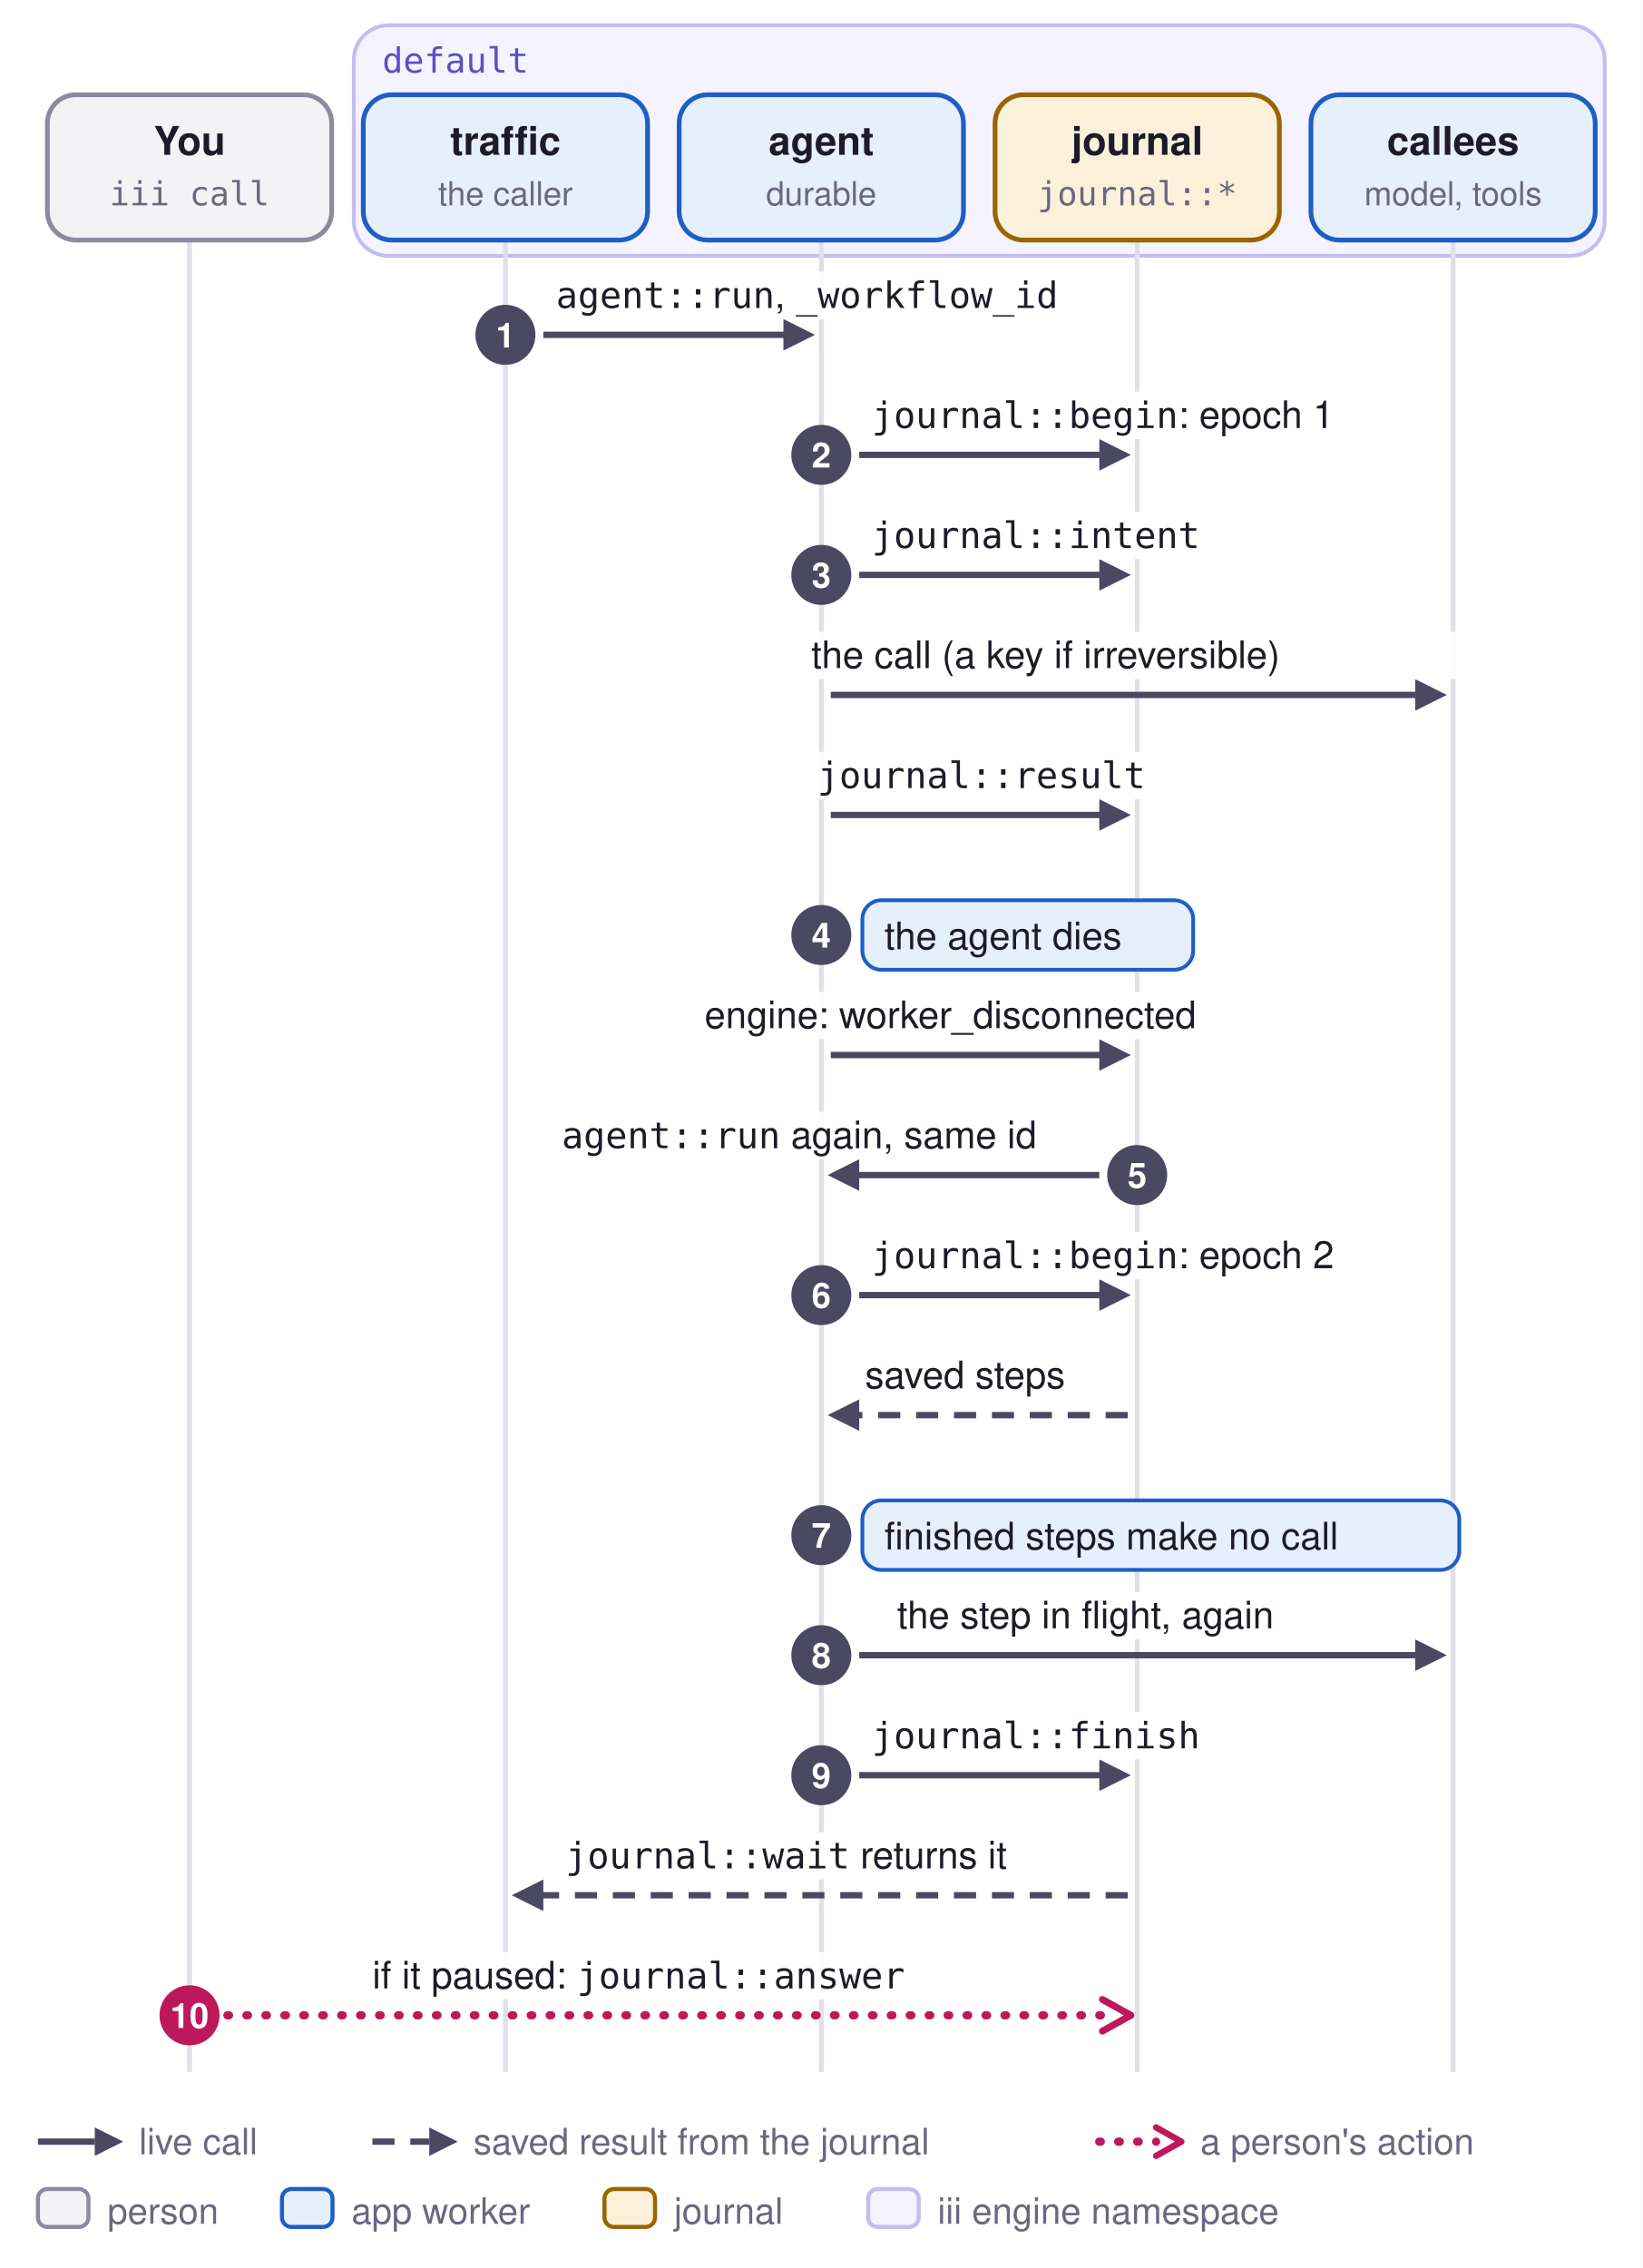
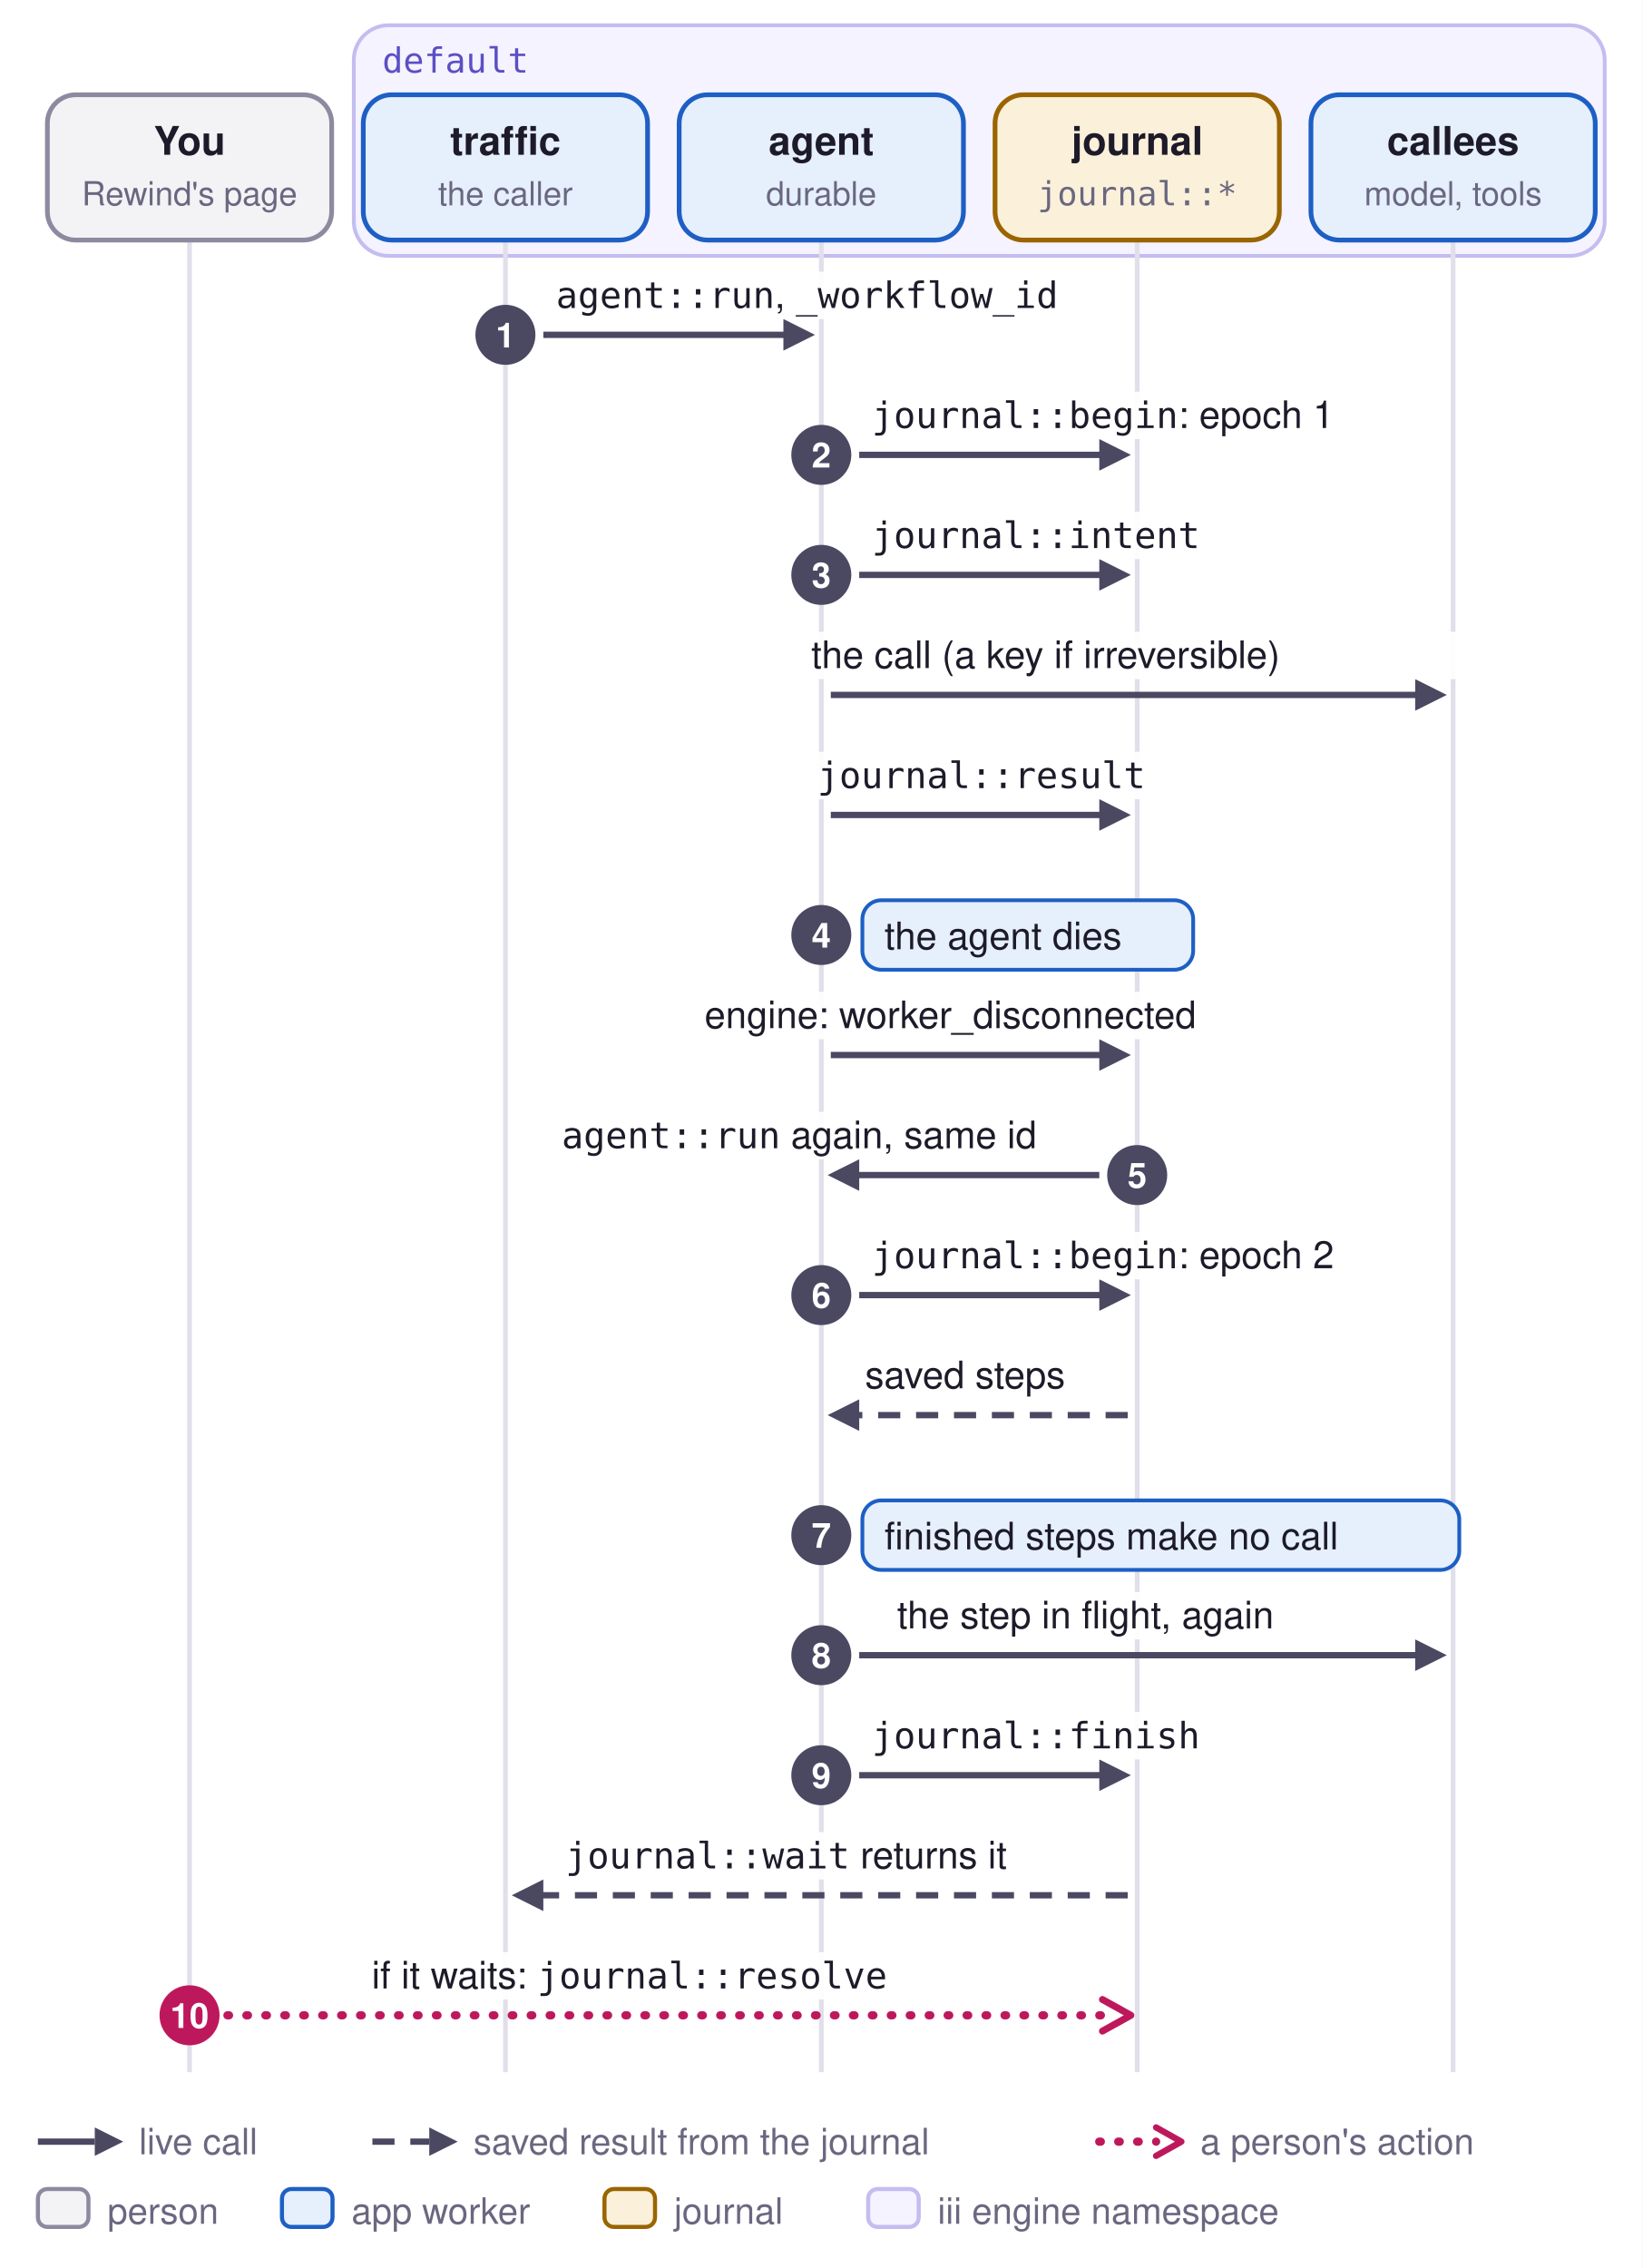
<svg xmlns="http://www.w3.org/2000/svg" viewBox="0 0 520 718" width="520" height="718" role="img" aria-label="When the agent dies mid-run, the journal starts agent::run again on the restarted agent with the same workflow id, each finished step gets its saved result from the journal, and the step in flight is sent again with its idempotency key." font-family="-apple-system, BlinkMacSystemFont, Segoe UI, Helvetica, Arial, sans-serif">
  <rect width="520" height="718" fill="#ffffff" />
  <rect x="112" y="8" width="396" height="73" rx="11" fill="#f5f3ff" stroke="#c4bdf0" stroke-width="1.2" />
  <text x="121" y="23" font-family="ui-monospace, SFMono-Regular, Menlo, Consolas, monospace" font-size="11" fill="#5b4fc4">default</text>
  <line x1="60" y1="76" x2="60" y2="656" stroke="#e1dfe9" stroke-width="1.5" />
  <line x1="160" y1="76" x2="160" y2="656" stroke="#e1dfe9" stroke-width="1.5" />
  <line x1="260" y1="76" x2="260" y2="656" stroke="#e1dfe9" stroke-width="1.5" />
  <line x1="360" y1="76" x2="360" y2="656" stroke="#e1dfe9" stroke-width="1.5" />
  <line x1="460" y1="76" x2="460" y2="656" stroke="#e1dfe9" stroke-width="1.5" />
  <rect x="15" y="30" width="90" height="46" rx="9" fill="#f3f3f6" stroke="#8d8aa0" stroke-width="1.5" />
  <text x="60" y="49" text-anchor="middle" font-size="12.5" font-weight="600" fill="#1d1b29">You</text>
-   <text x="60" y="65" text-anchor="middle" font-size="10.5" fill="#6a6780">
-     <tspan font-family="ui-monospace, SFMono-Regular, Menlo, Consolas, monospace" font-size="10.5">iii call</tspan>
-   </text>
+   <text x="60" y="65" text-anchor="middle" font-size="10.5" fill="#6a6780">Rewind's page</text>
  <rect x="115" y="30" width="90" height="46" rx="9" fill="#e6effc" stroke="#1d5fc4" stroke-width="1.5" />
  <text x="160" y="49" text-anchor="middle" font-size="12.5" font-weight="600" fill="#1d1b29">traffic</text>
  <text x="160" y="65" text-anchor="middle" font-size="10.5" fill="#6a6780">the caller</text>
  <rect x="215" y="30" width="90" height="46" rx="9" fill="#e6effc" stroke="#1d5fc4" stroke-width="1.5" />
  <text x="260" y="49" text-anchor="middle" font-size="12.5" font-weight="600" fill="#1d1b29">agent</text>
  <text x="260" y="65" text-anchor="middle" font-size="10.5" fill="#6a6780">durable</text>
  <rect x="315" y="30" width="90" height="46" rx="9" fill="#fbf0d9" stroke="#9a6400" stroke-width="1.5" />
  <text x="360" y="49" text-anchor="middle" font-size="12.5" font-weight="600" fill="#1d1b29">journal</text>
  <text x="360" y="65" text-anchor="middle" font-size="10.5" fill="#6a6780">
    <tspan font-family="ui-monospace, SFMono-Regular, Menlo, Consolas, monospace" font-size="10.5">journal::*</tspan>
  </text>
  <rect x="415" y="30" width="90" height="46" rx="9" fill="#e6effc" stroke="#1d5fc4" stroke-width="1.5" />
  <text x="460" y="49" text-anchor="middle" font-size="12.5" font-weight="600" fill="#1d1b29">callees</text>
  <text x="460" y="65" text-anchor="middle" font-size="10.5" fill="#6a6780">model, tools</text>
  <line x1="172" y1="106" x2="250" y2="106" stroke="#4b4862" stroke-width="2" />
  <path d="M258,106 L248,101 L248,111 z" fill="#4b4862" />
  <rect x="172" y="86" width="172.76" height="15" rx="4" fill="#ffffff" opacity="0.94" />
  <text x="176" y="97.5" font-size="12" fill="#1d1b29">
    <tspan font-family="ui-monospace, SFMono-Regular, Menlo, Consolas, monospace" font-size="11.5">agent::run</tspan>, <tspan font-family="ui-monospace, SFMono-Regular, Menlo, Consolas, monospace" font-size="11.5">_workflow_id</tspan>
  </text>
  <circle cx="160" cy="106" r="9.5" fill="#4b4862" />
  <text x="160" y="110" text-anchor="middle" font-size="11" font-weight="700" fill="#ffffff">1</text>
  <line x1="272" y1="144" x2="350" y2="144" stroke="#4b4862" stroke-width="2" />
  <path d="M358,144 L348,139 L348,149 z" fill="#4b4862" />
  <rect x="272" y="124" width="162.92" height="15" rx="4" fill="#ffffff" opacity="0.94" />
  <text x="276" y="135.5" font-size="12" fill="#1d1b29">
    <tspan font-family="ui-monospace, SFMono-Regular, Menlo, Consolas, monospace" font-size="11.5">journal::begin</tspan>: epoch 1</text>
  <circle cx="260" cy="144" r="9.5" fill="#4b4862" />
  <text x="260" y="148" text-anchor="middle" font-size="11" font-weight="700" fill="#ffffff">2</text>
  <line x1="272" y1="182" x2="350" y2="182" stroke="#4b4862" stroke-width="2" />
  <path d="M358,182 L348,177 L348,187 z" fill="#4b4862" />
  <rect x="272" y="162" width="111.5" height="15" rx="4" fill="#ffffff" opacity="0.94" />
  <text x="276" y="173.5" font-size="12" fill="#1d1b29">
    <tspan font-family="ui-monospace, SFMono-Regular, Menlo, Consolas, monospace" font-size="11.5">journal::intent</tspan>
  </text>
  <circle cx="260" cy="182" r="9.5" fill="#4b4862" />
  <text x="260" y="186" text-anchor="middle" font-size="11" font-weight="700" fill="#ffffff">3</text>
  <line x1="263" y1="220" x2="450" y2="220" stroke="#4b4862" stroke-width="2" />
  <path d="M458,220 L448,215 L448,225 z" fill="#4b4862" />
  <rect x="252.82" y="200" width="215.36" height="15" rx="4" fill="#ffffff" opacity="0.94" />
  <text x="256.82" y="211.5" font-size="12" fill="#1d1b29">the call (a key if irreversible)</text>
  <line x1="263" y1="258" x2="350" y2="258" stroke="#4b4862" stroke-width="2" />
  <path d="M358,258 L348,253 L348,263 z" fill="#4b4862" />
  <rect x="254.75" y="238" width="111.5" height="15" rx="4" fill="#ffffff" opacity="0.94" />
  <text x="258.75" y="249.5" font-size="12" fill="#1d1b29">
    <tspan font-family="ui-monospace, SFMono-Regular, Menlo, Consolas, monospace" font-size="11.5">journal::result</tspan>
  </text>
  <rect x="273" y="285" width="104.72" height="22" rx="6" fill="#e6effc" stroke="#1d5fc4" stroke-width="1.2" />
  <text x="280" y="300.5" font-size="12" fill="#1d1b29">the agent dies</text>
  <circle cx="260" cy="296" r="9.5" fill="#4b4862" />
  <text x="260" y="300" text-anchor="middle" font-size="11" font-weight="700" fill="#ffffff">4</text>
  <line x1="263" y1="334" x2="350" y2="334" stroke="#4b4862" stroke-width="2" />
  <path d="M358,334 L348,329 L348,339 z" fill="#4b4862" />
  <rect x="219.02" y="314" width="182.96" height="15" rx="4" fill="#ffffff" opacity="0.94" />
  <text x="223.02" y="325.5" font-size="12" fill="#1d1b29">engine: worker_disconnected</text>
  <line x1="348" y1="372" x2="270" y2="372" stroke="#4b4862" stroke-width="2" />
  <path d="M262,372 L272,367 L272,377 z" fill="#4b4862" />
  <rect x="173.8" y="352" width="174.2" height="15" rx="4" fill="#ffffff" opacity="0.94" />
  <text x="177.8" y="363.5" font-size="12" fill="#1d1b29">
    <tspan font-family="ui-monospace, SFMono-Regular, Menlo, Consolas, monospace" font-size="11.5">agent::run</tspan> again, same id</text>
  <circle cx="360" cy="372" r="9.5" fill="#4b4862" />
  <text x="360" y="376" text-anchor="middle" font-size="11" font-weight="700" fill="#ffffff">5</text>
  <line x1="272" y1="410" x2="350" y2="410" stroke="#4b4862" stroke-width="2" />
  <path d="M358,410 L348,405 L348,415 z" fill="#4b4862" />
  <rect x="272" y="390" width="162.92" height="15" rx="4" fill="#ffffff" opacity="0.94" />
  <text x="276" y="401.5" font-size="12" fill="#1d1b29">
    <tspan font-family="ui-monospace, SFMono-Regular, Menlo, Consolas, monospace" font-size="11.5">journal::begin</tspan>: epoch 2</text>
  <circle cx="260" cy="410" r="9.5" fill="#4b4862" />
  <text x="260" y="414" text-anchor="middle" font-size="11" font-weight="700" fill="#ffffff">6</text>
  <line x1="357" y1="448" x2="270" y2="448" stroke="#4b4862" stroke-width="2" stroke-dasharray="7 5" />
  <path d="M262,448 L272,443 L272,453 z" fill="#4b4862" />
  <rect x="269.86" y="428" width="79.28" height="15" rx="4" fill="#ffffff" opacity="0.94" />
  <text x="273.86" y="439.5" font-size="12" fill="#1d1b29">saved steps</text>
  <rect x="273" y="475" width="188.96" height="22" rx="6" fill="#e6effc" stroke="#1d5fc4" stroke-width="1.2" />
  <text x="280" y="490.5" font-size="12" fill="#1d1b29">finished steps make no call</text>
  <circle cx="260" cy="486" r="9.5" fill="#4b4862" />
  <text x="260" y="490" text-anchor="middle" font-size="11" font-weight="700" fill="#ffffff">7</text>
  <line x1="272" y1="524" x2="450" y2="524" stroke="#4b4862" stroke-width="2" />
  <path d="M458,524 L448,519 L448,529 z" fill="#4b4862" />
  <rect x="280" y="504" width="170" height="15" rx="4" fill="#ffffff" opacity="0.94" />
  <text x="284" y="515.5" font-size="12" fill="#1d1b29">the step in flight, again</text>
  <circle cx="260" cy="524" r="9.5" fill="#4b4862" />
  <text x="260" y="528" text-anchor="middle" font-size="11" font-weight="700" fill="#ffffff">8</text>
  <line x1="272" y1="562" x2="350" y2="562" stroke="#4b4862" stroke-width="2" />
  <path d="M358,562 L348,557 L348,567 z" fill="#4b4862" />
  <rect x="272" y="542" width="111.5" height="15" rx="4" fill="#ffffff" opacity="0.94" />
  <text x="276" y="553.5" font-size="12" fill="#1d1b29">
    <tspan font-family="ui-monospace, SFMono-Regular, Menlo, Consolas, monospace" font-size="11.5">journal::finish</tspan>
  </text>
  <circle cx="260" cy="562" r="9.5" fill="#4b4862" />
  <text x="260" y="566" text-anchor="middle" font-size="11" font-weight="700" fill="#ffffff">9</text>
  <line x1="357" y1="600" x2="170" y2="600" stroke="#4b4862" stroke-width="2" stroke-dasharray="7 5" />
  <path d="M162,600 L172,595 L172,605 z" fill="#4b4862" />
  <rect x="175.01" y="580" width="168.98" height="15" rx="4" fill="#ffffff" opacity="0.94" />
  <text x="179.01" y="591.5" font-size="12" fill="#1d1b29">
    <tspan font-family="ui-monospace, SFMono-Regular, Menlo, Consolas, monospace" font-size="11.5">journal::wait</tspan> returns it</text>
  <line x1="72" y1="638" x2="350" y2="638" stroke="#be185d" stroke-width="2.6" stroke-dasharray="0.5 5.5" stroke-linecap="round" />
  <path d="M349,633 L358,638 L349,643" fill="none" stroke="#be185d" stroke-width="2.2" stroke-linecap="round" stroke-linejoin="round" />
-   <rect x="113.89" y="618" width="202.22" height="15" rx="4" fill="#ffffff" opacity="0.94" />
-   <text x="117.89" y="629.5" font-size="12" fill="#1d1b29">if it paused: <tspan font-family="ui-monospace, SFMono-Regular, Menlo, Consolas, monospace" font-size="11.5">journal::answer</tspan>
+   <rect x="113.68" y="618" width="202.64" height="15" rx="4" fill="#ffffff" opacity="0.94" />
+   <text x="117.68" y="629.5" font-size="12" fill="#1d1b29">if it waits: <tspan font-family="ui-monospace, SFMono-Regular, Menlo, Consolas, monospace" font-size="11.5">journal::resolve</tspan>
  </text>
  <circle cx="60" cy="638" r="9.5" fill="#be185d" />
  <text x="60" y="642" text-anchor="middle" font-size="11" font-weight="700" fill="#ffffff">10</text>
  <line x1="12" y1="678" x2="30" y2="678" stroke="#4b4862" stroke-width="2" />
  <path d="M39,678 L30,673.5 L30,682.5 z" fill="#4b4862" />
  <text x="44" y="682" font-size="11.5" fill="#6a6780">live call</text>
  <line x1="117.89" y1="678" x2="135.89" y2="678" stroke="#4b4862" stroke-width="2" stroke-dasharray="7 5" />
  <path d="M144.89,678 L135.89,673.5 L135.89,682.5 z" fill="#4b4862" />
  <text x="149.89" y="682" font-size="11.5" fill="#6a6780">saved result from the journal</text>
  <line x1="347.98" y1="678" x2="365.98" y2="678" stroke="#be185d" stroke-width="2.6" stroke-dasharray="0.5 5.5" stroke-linecap="round" />
  <path d="M365.98,673.5 L373.98,678 L365.98,682.5" fill="none" stroke="#be185d" stroke-width="2" stroke-linecap="round" stroke-linejoin="round" />
  <text x="379.98" y="682" font-size="11.5" fill="#6a6780">a person's action</text>
  <rect x="12" y="693" width="16" height="12" rx="3" fill="#f3f3f6" stroke="#8d8aa0" stroke-width="1.3" />
  <text x="34" y="704" font-size="11.5" fill="#6a6780">person</text>
  <rect x="89.26" y="693" width="16" height="12" rx="3" fill="#e6effc" stroke="#1d5fc4" stroke-width="1.3" />
  <text x="111.26" y="704" font-size="11.5" fill="#6a6780">app worker</text>
  <rect x="191.36" y="693" width="16" height="12" rx="3" fill="#fbf0d9" stroke="#9a6400" stroke-width="1.3" />
  <text x="213.36" y="704" font-size="11.5" fill="#6a6780">journal</text>
  <rect x="274.83" y="693" width="16" height="12" rx="3" fill="#f5f3ff" stroke="#c4bdf0" stroke-width="1.3" />
  <text x="296.83" y="704" font-size="11.5" fill="#6a6780">iii engine namespace</text>
</svg>
